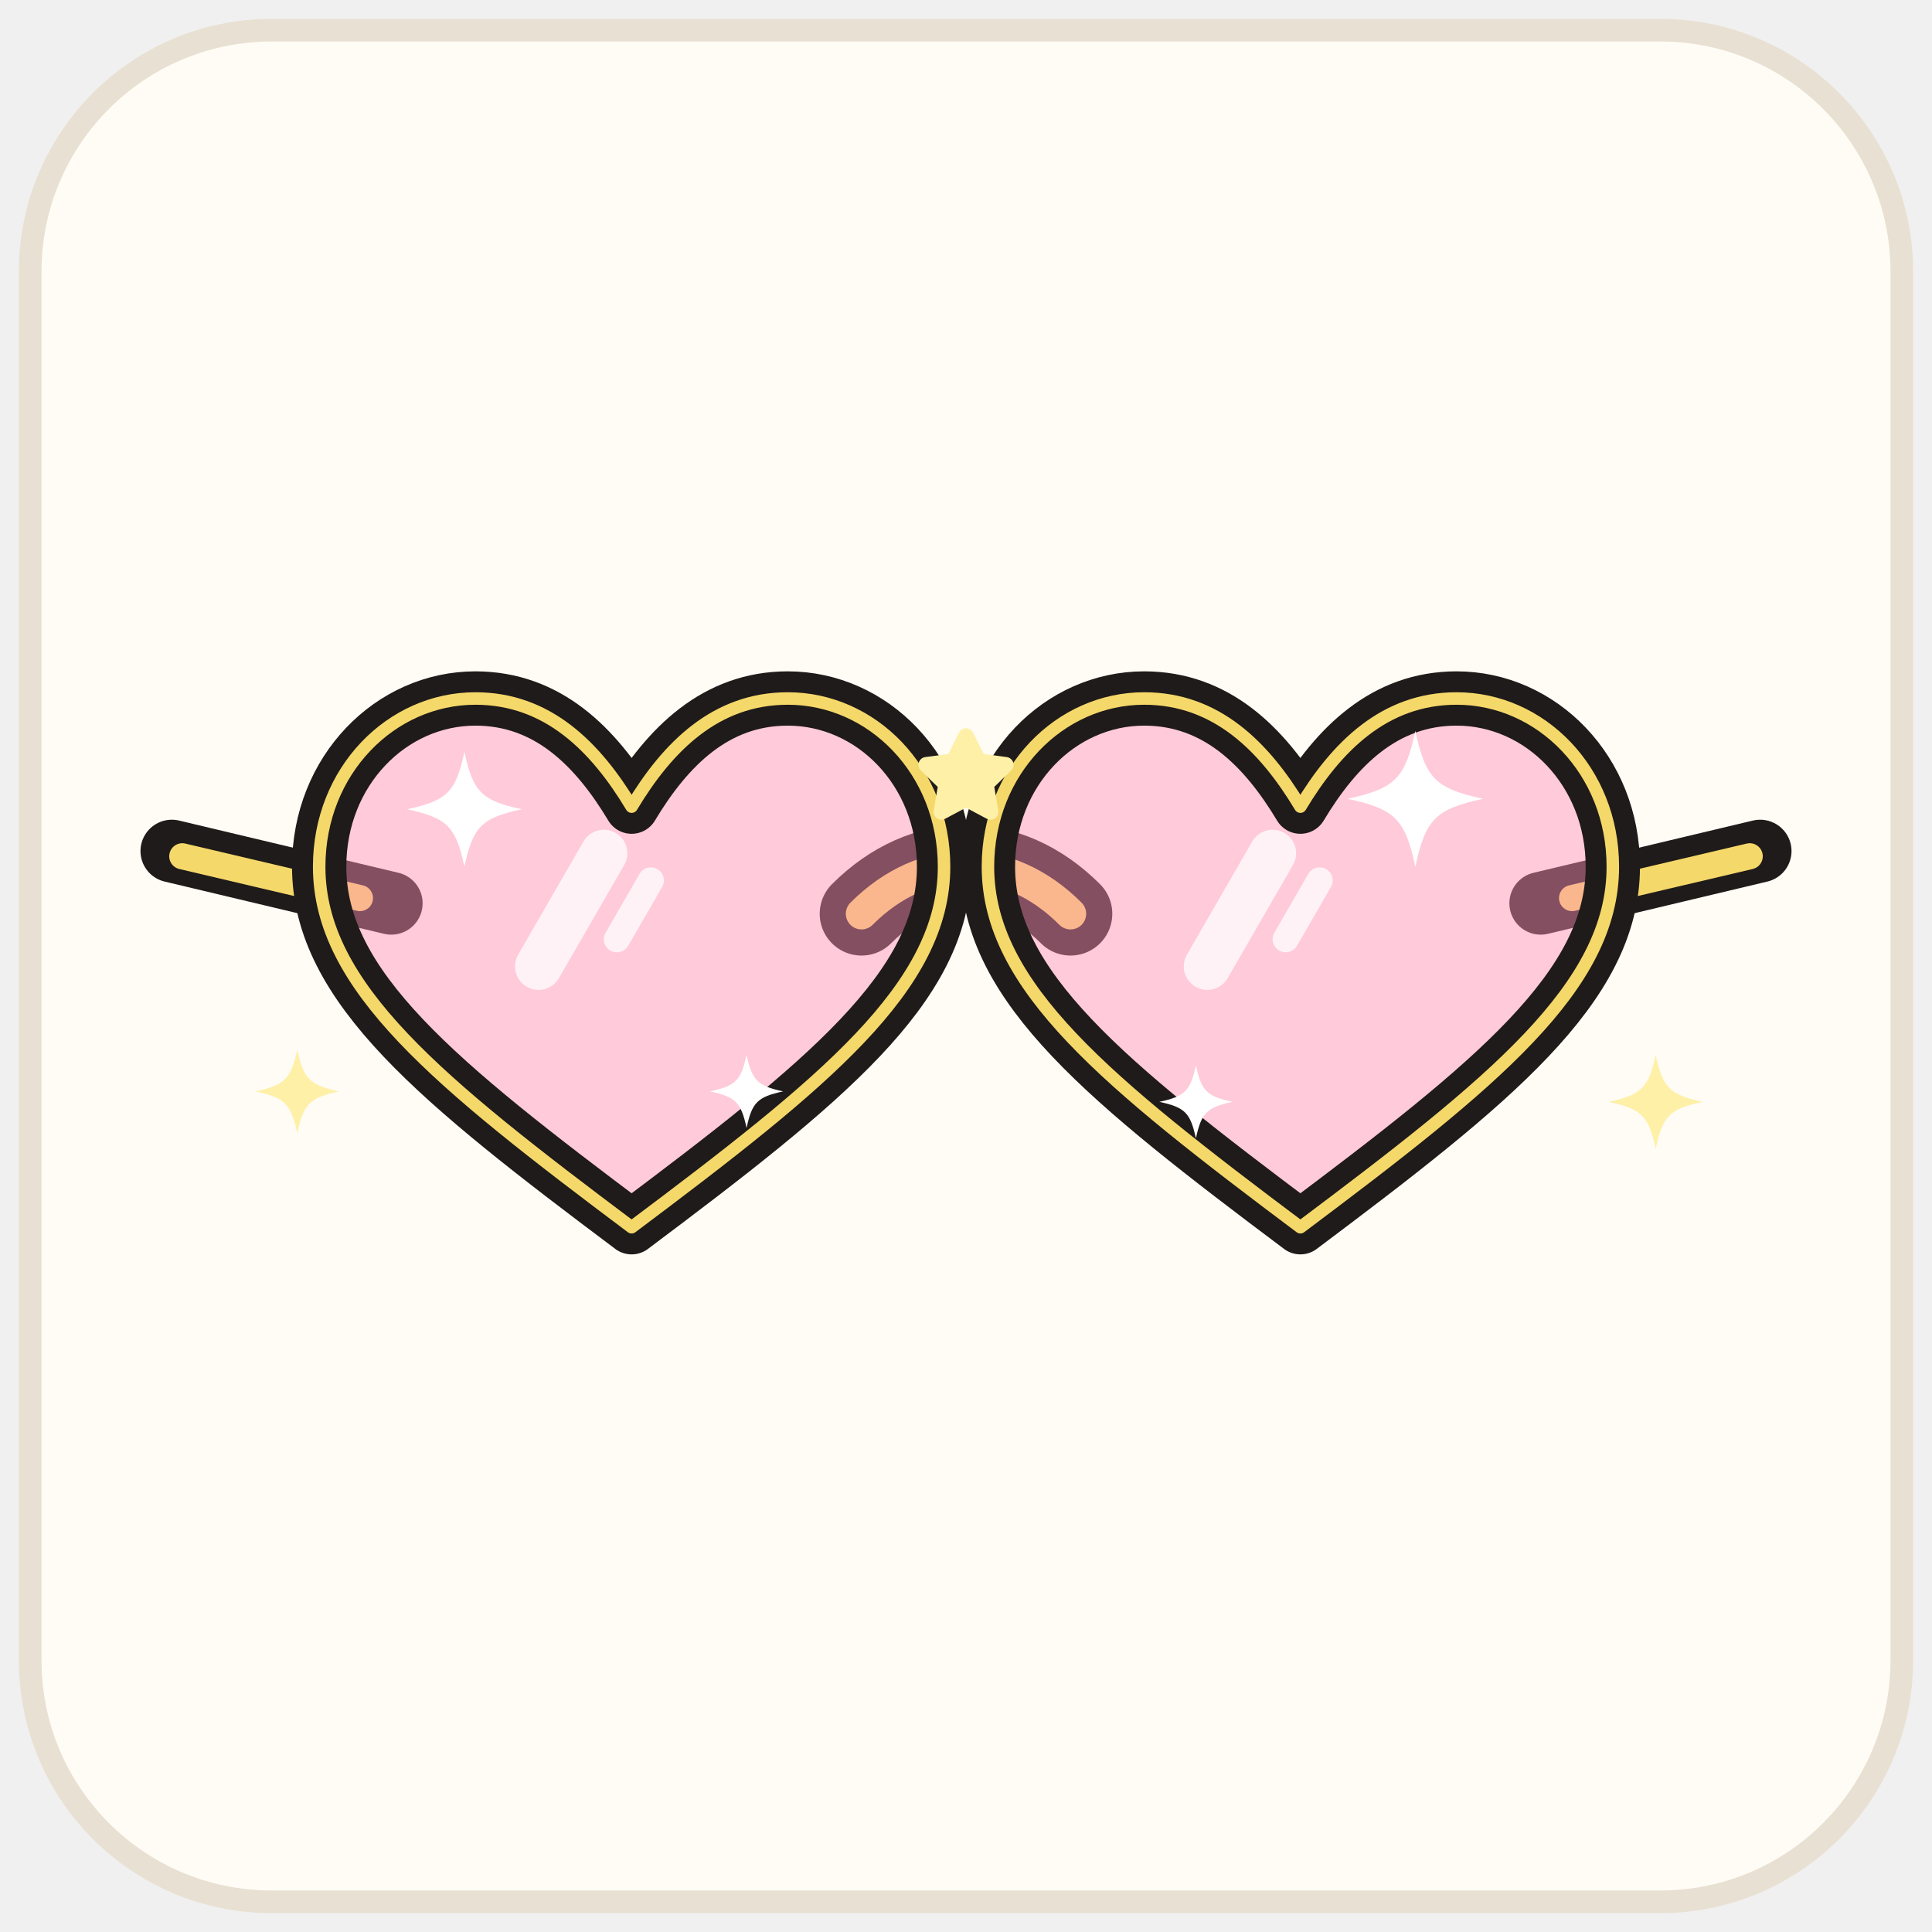
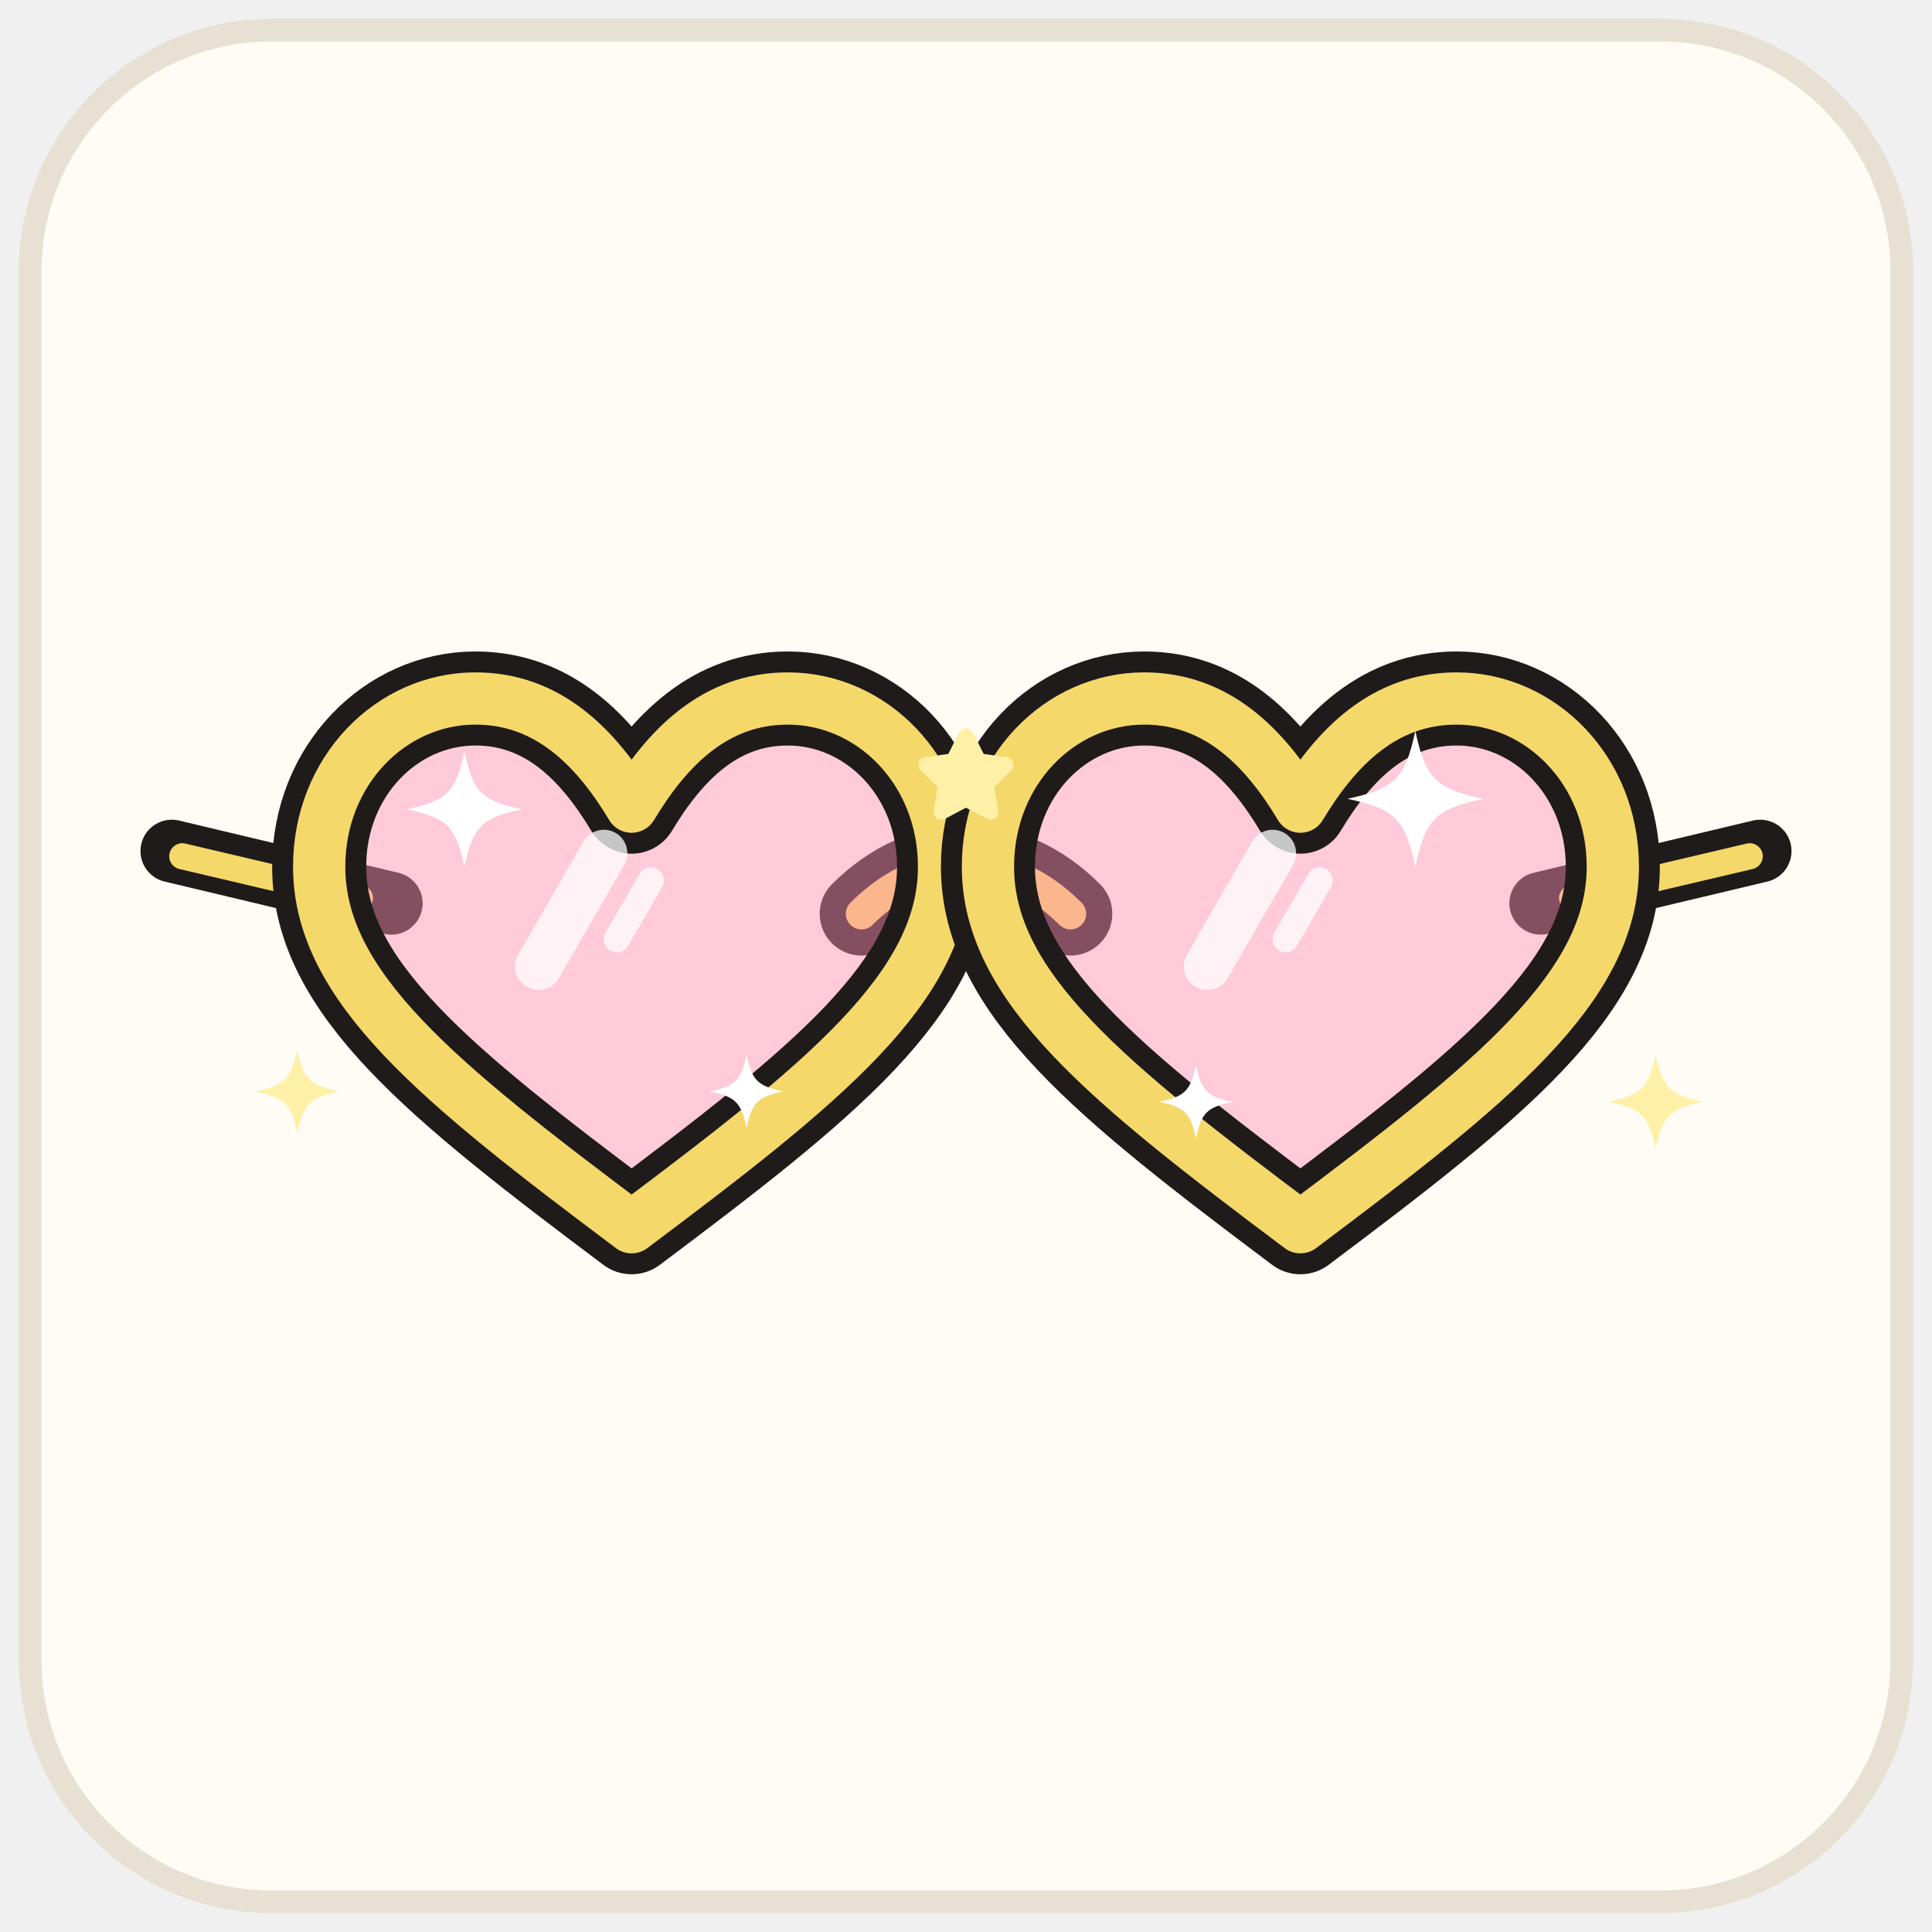
<svg xmlns="http://www.w3.org/2000/svg" viewBox="0 0 256 256" width="256" height="256">
  <rect x="4" y="4" width="248" height="248" rx="32" fill="#FFFCF5" stroke="#E8E0D2" stroke-width="3" />
  <svg x="20" y="20" width="216" height="216" viewBox="100 70 312 312" preserveAspectRatio="xMidYMid meet" overflow="visible">
    <g stroke-linejoin="round" stroke-linecap="round">
      <path fill="none" stroke="#1F1B1A" stroke-width="12" d="M146 214 L104 204 M366 214 L408 204" />
      <path fill="none" stroke="#F5D86A" stroke-width="5" d="M140 213 L106 205 M372 213 L406 205" />
      <path fill="none" stroke="#1F1B1A" stroke-width="16" d="M236 216 C248 204 264 204 276 216" />
      <path fill="none" stroke="#F5D86A" stroke-width="6" d="M236 216 C248 204 264 204 276 216" />
      <g transform="translate(192 230) scale(4.6)">
        <path d="M0 10 C-8 4 -13 0 -13 -5 C-13 -9 -10 -12 -6.5 -12 C-3.5 -12 -1.5 -10 0 -7.5 C1.5 -10 3.5 -12 6.5 -12 C10 -12 13 -9 13 -5 C13 0 8 4 0 10 Z" fill="#FF8FB8" fill-opacity="0.45" />
-         <path d="M0 10 C-8 4 -13 0 -13 -5 C-13 -9 -10 -12 -6.5 -12 C-3.5 -12 -1.5 -10 0 -7.5 C1.5 -10 3.5 -12 6.5 -12 C10 -12 13 -9 13 -5 C13 0 8 4 0 10 Z" fill="none" stroke="#1F1B1A" stroke-width="2.259" />
-         <path d="M0 10 C-8 4 -13 0 -13 -5 C-13 -9 -10 -12 -6.5 -12 C-3.5 -12 -1.5 -10 0 -7.5 C1.5 -10 3.5 -12 6.5 -12 C10 -12 13 -9 13 -5 C13 0 8 4 0 10 Z" fill="none" stroke="#F5D86A" stroke-width="0.52" />
+         <path d="M0 10 C-8 4 -13 0 -13 -5 C-13 -9 -10 -12 -6.5 -12 C-3.5 -12 -1.5 -10 0 -7.5 C1.5 -10 3.5 -12 6.5 -12 C10 -12 13 -9 13 -5 C13 0 8 4 0 10 Z" fill="none" stroke="#1F1B1A" stroke-width="3.913" />
+         <path d="M0 10 C-8 4 -13 0 -13 -5 C-13 -9 -10 -12 -6.5 -12 C-3.5 -12 -1.5 -10 0 -7.5 C1.5 -10 3.5 -12 6.5 -12 C10 -12 13 -9 13 -5 C13 0 8 4 0 10 Z" fill="none" stroke="#F5D86A" stroke-width="2.174" />
      </g>
      <g transform="translate(320 230) scale(4.6)">
        <path d="M0 10 C-8 4 -13 0 -13 -5 C-13 -9 -10 -12 -6.5 -12 C-3.5 -12 -1.5 -10 0 -7.5 C1.5 -10 3.5 -12 6.5 -12 C10 -12 13 -9 13 -5 C13 0 8 4 0 10 Z" fill="#FF8FB8" fill-opacity="0.45" />
-         <path d="M0 10 C-8 4 -13 0 -13 -5 C-13 -9 -10 -12 -6.5 -12 C-3.5 -12 -1.5 -10 0 -7.5 C1.5 -10 3.5 -12 6.5 -12 C10 -12 13 -9 13 -5 C13 0 8 4 0 10 Z" fill="none" stroke="#1F1B1A" stroke-width="2.259" />
-         <path d="M0 10 C-8 4 -13 0 -13 -5 C-13 -9 -10 -12 -6.5 -12 C-3.5 -12 -1.5 -10 0 -7.5 C1.5 -10 3.5 -12 6.5 -12 C10 -12 13 -9 13 -5 C13 0 8 4 0 10 Z" fill="none" stroke="#F5D86A" stroke-width="0.52" />
+         <path d="M0 10 C-8 4 -13 0 -13 -5 C-13 -9 -10 -12 -6.5 -12 C-3.5 -12 -1.5 -10 0 -7.5 C1.5 -10 3.5 -12 6.5 -12 C10 -12 13 -9 13 -5 C13 0 8 4 0 10 Z" fill="none" stroke="#1F1B1A" stroke-width="3.913" />
+         <path d="M0 10 C-8 4 -13 0 -13 -5 C-13 -9 -10 -12 -6.5 -12 C-3.5 -12 -1.5 -10 0 -7.5 C1.5 -10 3.5 -12 6.5 -12 C10 -12 13 -9 13 -5 C13 0 8 4 0 10 Z" fill="none" stroke="#F5D86A" stroke-width="2.174" />
      </g>
      <path transform="translate(160 196) scale(1.1)" fill="#FFFFFF" d="M0 -10 C1.5 -3 3 -1.5 10 0 C3 1.5 1.5 3 0 10 C-1.5 3 -3 1.5 -10 0 C-3 -1.5 -1.5 -3 0 -10 Z" />
      <path transform="translate(342 194) scale(1.3)" fill="#FFFFFF" d="M0 -10 C1.5 -3 3 -1.5 10 0 C3 1.5 1.5 3 0 10 C-1.5 3 -3 1.5 -10 0 C-3 -1.5 -1.5 -3 0 -10 Z" />
      <path transform="translate(214 250) scale(0.7)" fill="#FFFFFF" d="M0 -10 C1.5 -3 3 -1.5 10 0 C3 1.5 1.5 3 0 10 C-1.5 3 -3 1.5 -10 0 C-3 -1.5 -1.5 -3 0 -10 Z" />
      <path transform="translate(300 252) scale(0.7)" fill="#FFFFFF" d="M0 -10 C1.5 -3 3 -1.5 10 0 C3 1.5 1.5 3 0 10 C-1.5 3 -3 1.5 -10 0 C-3 -1.5 -1.5 -3 0 -10 Z" />
      <path transform="translate(128 250) scale(0.8)" fill="#FFF0A8" d="M0 -10 C1.5 -3 3 -1.5 10 0 C3 1.5 1.5 3 0 10 C-1.5 3 -3 1.5 -10 0 C-3 -1.5 -1.5 -3 0 -10 Z" />
      <path transform="translate(388 252) scale(0.9)" fill="#FFF0A8" d="M0 -10 C1.5 -3 3 -1.5 10 0 C3 1.5 1.5 3 0 10 C-1.5 3 -3 1.5 -10 0 C-3 -1.5 -1.5 -3 0 -10 Z" />
      <g fill="#FFFFFF" fill-opacity="0.75" stroke="none">
        <rect x="176" y="198" width="9" height="34" rx="4.5" transform="rotate(30 180 215)" />
        <rect x="190" y="206" width="5" height="18" rx="2.5" transform="rotate(30 192 215)" />
        <rect x="304" y="198" width="9" height="34" rx="4.5" transform="rotate(30 308 215)" />
        <rect x="318" y="206" width="5" height="18" rx="2.5" transform="rotate(30 320 215)" />
      </g>
      <path d="M256.0 182.0 L258.4 186.8 L263.6 187.5 L259.8 191.2 L260.7 196.5 L256.0 194.0 L251.3 196.5 L252.2 191.2 L248.4 187.5 L253.6 186.8 Z" fill="#FFF0A8" stroke="#FFF0A8" stroke-width="3" stroke-linejoin="round" />
    </g>
  </svg>
</svg>
